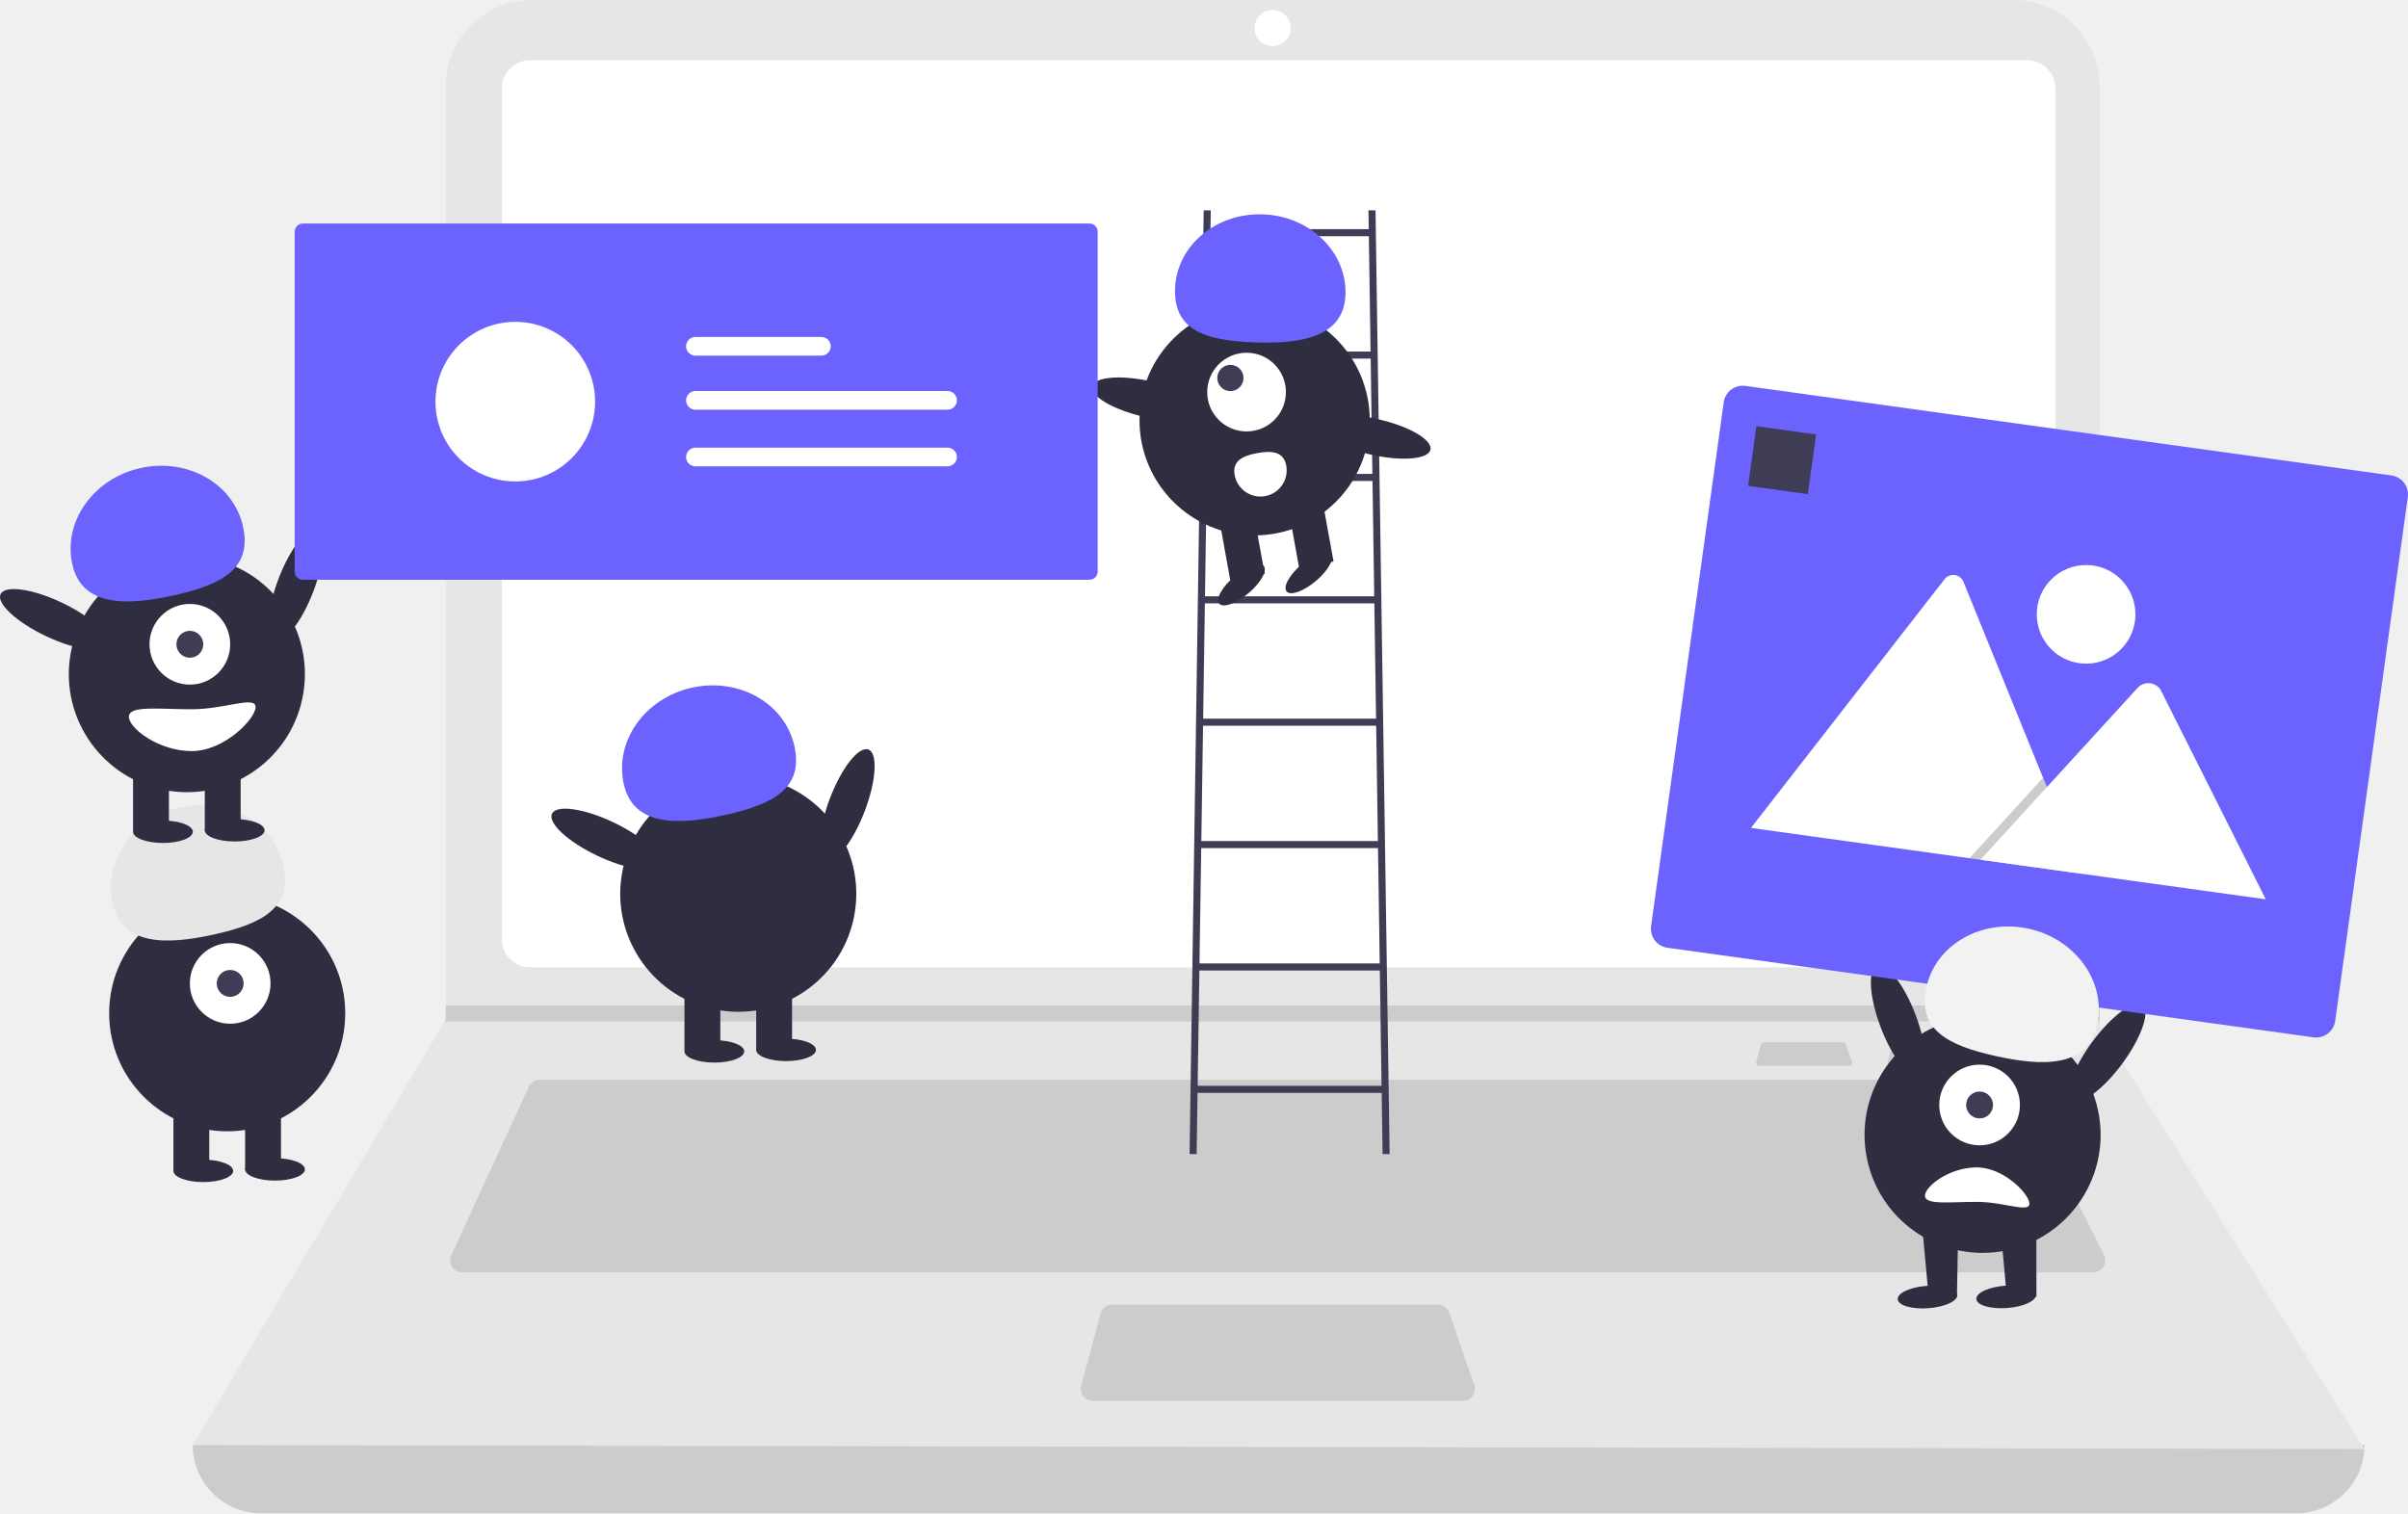
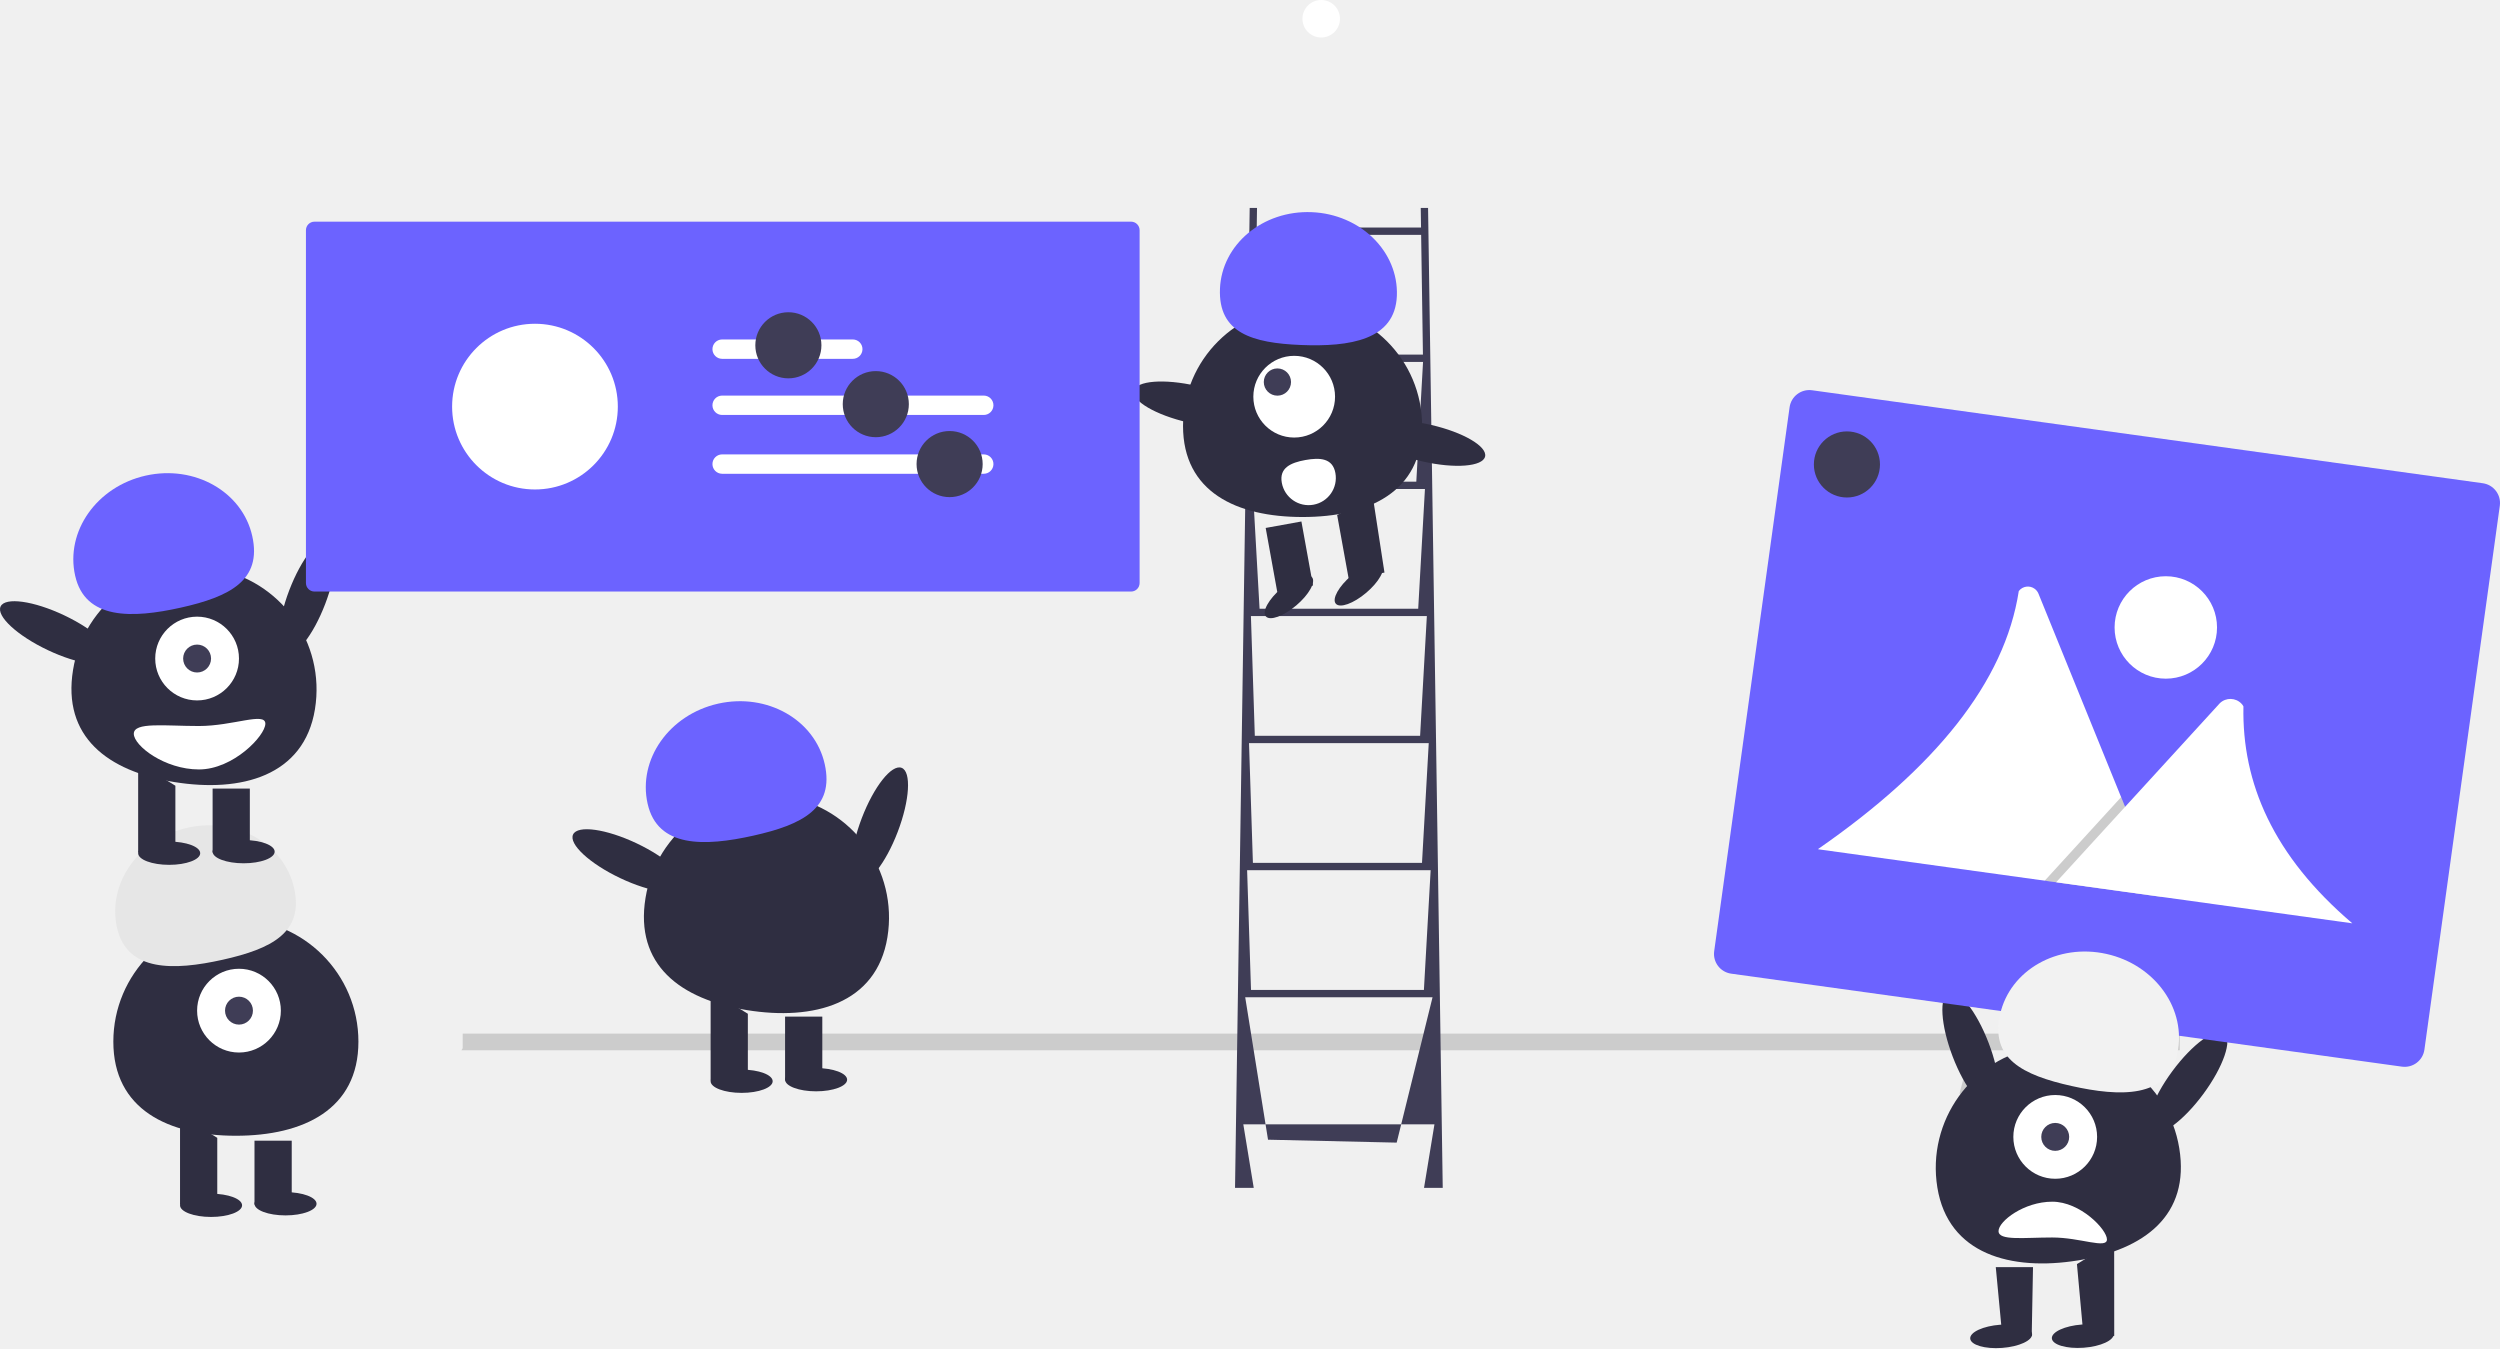
- <svg xmlns="http://www.w3.org/2000/svg" id="f241e7b9-92bc-4a39-8e1f-dd6f59c49ece" data-name="Layer 1" width="878.64" height="552.215" viewBox="0 0 878.64 552.215">
-   <path d="M998.543,726.107H255.909a24.901,24.901,0,0,1-24.901-24.901v0q403.807-46.93,792.435,0v0A24.901,24.901,0,0,1,998.543,726.107Z" transform="translate(-160.6798 -173.8927)" fill="#ccc" />
-   <path d="M1023.444,702.671,231.008,701.206l91.84-154.532.439-.732V205.37a31.475,31.475,0,0,1,31.478-31.478H895.292a31.475,31.475,0,0,1,31.478,31.478v342.915Z" transform="translate(-160.6798 -173.8927)" fill="#e6e6e6" />
-   <path d="M354.048,195.864a10.265,10.265,0,0,0-10.253,10.253V516.647a10.265,10.265,0,0,0,10.253,10.253H900.404a10.266,10.266,0,0,0,10.253-10.253V206.117a10.265,10.265,0,0,0-10.253-10.253Z" transform="translate(-160.6798 -173.8927)" fill="#fff" />
-   <path d="M357.639,567.913a4.406,4.406,0,0,0-3.992,2.558l-28.299,61.52a4.394,4.394,0,0,0,3.992,6.231H924.45a4.394,4.394,0,0,0,3.929-6.36l-30.76-61.52a4.372,4.372,0,0,0-3.929-2.429Z" transform="translate(-160.6798 -173.8927)" fill="#ccc" />
-   <circle cx="464.349" cy="10.253" r="6.591" fill="#fff" />
-   <path d="M566.534,649.94a4.401,4.401,0,0,0-4.243,3.251l-7.099,26.366a4.394,4.394,0,0,0,4.243,5.537H694.433a4.393,4.393,0,0,0,4.151-5.832l-9.126-26.366a4.397,4.397,0,0,0-4.153-2.957Z" transform="translate(-160.6798 -173.8927)" fill="#ccc" />
-   <polygon points="766.09 366.922 766.09 372.782 162.169 372.782 162.623 372.049 162.623 366.922 766.09 366.922" fill="#ccc" />
-   <path d="M852.227,554.237a1.072,1.072,0,0,0-1.033.792l-1.729,6.42a1.07,1.07,0,0,0,1.033,1.348H883.372a1.07,1.07,0,0,0,1.011-1.42l-2.222-6.42a1.071,1.071,0,0,0-1.011-.72Z" transform="translate(-160.6798 -173.8927)" fill="#ccc" />
-   <path d="M804.227,554.237a1.072,1.072,0,0,0-1.033.792l-1.729,6.42a1.07,1.07,0,0,0,1.033,1.348H835.372a1.07,1.07,0,0,0,1.011-1.42l-2.222-6.42a1.071,1.071,0,0,0-1.011-.72Z" transform="translate(-160.6798 -173.8927)" fill="#ccc" />
-   <path d="M665.161,595.032h2.576l-5.153-344.388h-2.576l.103,6.871H602.364l.103-6.871h-2.576l-5.153,344.388h2.576l.334-22.329h67.179Zm-3.714-248.2H601.028l.63-42.082h59.16Zm.039,2.576.63,42.082h-61.756l.63-42.082Zm.668,44.659.63,42.082H599.691l.63-42.082Zm.668,44.659.63,42.082H599.023l.63-42.082Zm.668,44.659.63,42.082H598.355l.63-42.082ZM660.15,260.091l.63,42.082H601.696l.63-42.082ZM597.687,570.126l.63-42.082h65.842l.63,42.082Z" transform="translate(-160.6798 -173.8927)" fill="#3f3d56" />
-   <circle cx="457.794" cy="153.358" r="42.012" fill="#2f2e41" />
-   <rect x="632.562" y="357.238" width="12.763" height="22.867" transform="translate(-216.1336 -54.17899) rotate(-10.26106)" fill="#2f2e41" />
-   <rect x="607.444" y="361.785" width="12.763" height="22.867" transform="translate(-217.3453 -58.58065) rotate(-10.26106)" fill="#2f2e41" />
-   <ellipse cx="613.672" cy="387.298" rx="10.636" ry="3.989" transform="translate(-265.6056 314.4538) rotate(-40.26106)" fill="#2f2e41" />
-   <ellipse cx="638.267" cy="382.846" rx="10.636" ry="3.989" transform="translate(-256.9018 329.2941) rotate(-40.26106)" fill="#2f2e41" />
-   <circle cx="454.853" cy="143.081" r="14.359" fill="#fff" />
-   <circle cx="448.952" cy="137.934" r="4.786" fill="#3f3d56" />
-   <path d="M651.616,281.545c.632-15.554-12.773-28.728-29.941-29.425s-31.597,11.346-32.229,26.9,11.302,19.087,28.47,19.785S650.984,297.099,651.616,281.545Z" transform="translate(-160.6798 -173.8927)" fill="#6c63ff" />
-   <ellipse cx="579.682" cy="319.596" rx="6.594" ry="21.006" transform="translate(-22.02934 639.3272) rotate(-77.0899)" fill="#2f2e41" />
-   <ellipse cx="662.15" cy="333.311" rx="6.594" ry="21.006" transform="translate(28.6462 730.3615) rotate(-77.0899)" fill="#2f2e41" />
-   <path d="M630.013,343.807a9.572,9.572,0,1,1-18.835,3.429l-.003-.018c-.942-5.202,3.08-7.043,8.283-7.985S629.071,338.605,630.013,343.807Z" transform="translate(-160.6798 -173.8927)" fill="#fff" />
-   <ellipse cx="469.866" cy="467.526" rx="21.534" ry="6.76" transform="translate(-295.2829 565.6119) rotate(-69.08217)" fill="#2f2e41" />
-   <circle cx="430.059" cy="500.048" r="43.067" transform="translate(-293.1005 670.5622) rotate(-80.78252)" fill="#2f2e41" />
-   <rect x="249.753" y="359.955" width="13.084" height="23.442" fill="#2f2e41" />
-   <rect x="275.921" y="359.955" width="13.084" height="23.442" fill="#2f2e41" />
-   <ellipse cx="260.656" cy="383.67" rx="10.903" ry="4.089" fill="#2f2e41" />
-   <ellipse cx="286.824" cy="383.125" rx="10.903" ry="4.089" fill="#2f2e41" />
-   <path d="M388.282,459.997c-3.477-15.574,7.639-31.31,24.829-35.149s33.944,5.675,37.422,21.249-7.915,21.318-25.105,25.156S391.759,475.571,388.282,459.997Z" transform="translate(-160.6798 -173.8927)" fill="#6c63ff" />
-   <ellipse cx="381.55" cy="480.065" rx="6.76" ry="21.534" transform="translate(-376.387 445.1919) rotate(-64.62574)" fill="#2f2e41" />
-   <circle cx="82.901" cy="369.763" r="43.067" fill="#2f2e41" />
-   <rect x="63.275" y="403.563" width="13.084" height="23.442" fill="#2f2e41" />
-   <rect x="89.443" y="403.563" width="13.084" height="23.442" fill="#2f2e41" />
-   <ellipse cx="74.178" cy="427.277" rx="10.903" ry="4.089" fill="#2f2e41" />
-   <ellipse cx="100.346" cy="426.732" rx="10.903" ry="4.089" fill="#2f2e41" />
-   <circle cx="83.991" cy="358.86" r="14.719" fill="#fff" />
-   <circle cx="83.991" cy="358.86" r="4.906" fill="#3f3d56" />
-   <path d="M201.804,503.604c-3.477-15.574,7.639-31.31,24.829-35.149s33.944,5.675,37.422,21.249-7.915,21.318-25.105,25.156S205.281,519.178,201.804,503.604Z" transform="translate(-160.6798 -173.8927)" fill="#e6e6e6" />
-   <ellipse cx="268.669" cy="387.383" rx="21.534" ry="6.76" transform="translate(-349.786 326.1453) rotate(-69.08217)" fill="#2f2e41" />
-   <circle cx="228.861" cy="419.905" r="43.067" transform="translate(-382.9613 404.6576) rotate(-80.78252)" fill="#2f2e41" />
-   <rect x="48.556" y="279.812" width="13.084" height="23.442" fill="#2f2e41" />
-   <rect x="74.723" y="279.812" width="13.084" height="23.442" fill="#2f2e41" />
-   <ellipse cx="59.459" cy="303.527" rx="10.903" ry="4.089" fill="#2f2e41" />
-   <ellipse cx="85.627" cy="302.982" rx="10.903" ry="4.089" fill="#2f2e41" />
-   <circle cx="69.272" cy="235.11" r="14.719" fill="#fff" />
-   <circle cx="69.272" cy="235.11" r="4.906" fill="#3f3d56" />
-   <path d="M187.085,379.854c-3.477-15.574,7.639-31.31,24.829-35.149s33.944,5.675,37.422,21.249-7.915,21.318-25.105,25.156S190.562,395.428,187.085,379.854Z" transform="translate(-160.6798 -173.8927)" fill="#6c63ff" />
-   <ellipse cx="180.353" cy="399.922" rx="6.76" ry="21.534" transform="translate(-418.9539 217.6053) rotate(-64.62574)" fill="#2f2e41" />
-   <path d="M207.707,435.442c0,4.215,10.853,12.539,22.897,12.539s23.335-11.867,23.335-16.082-11.292.818-23.335.818S207.707,431.227,207.707,435.442Z" transform="translate(-160.6798 -173.8927)" fill="#fff" />
-   <path d="M271.204,255.461a3.003,3.003,0,0,0-3,3v124a3.003,3.003,0,0,0,3,3h287a3.003,3.003,0,0,0,3-3v-124a3.003,3.003,0,0,0-3-3Z" transform="translate(-160.6798 -173.8927)" fill="#6c63ff" />
-   <circle cx="188.018" cy="146.569" r="29.121" fill="#fff" />
-   <path id="b71acdfd-6a55-428e-917a-53f192cb0203" data-name="Path 40" d="M414.423,316.587a3.405,3.405,0,0,0,0,6.81h91.946a3.405,3.405,0,1,0,.112-6.81q-.056-.001-.112,0Z" transform="translate(-160.6798 -173.8927)" fill="#fff" />
-   <path id="ad4fbcfa-41b0-45f9-a593-23b6dc3fe165" data-name="Path 40" d="M414.423,296.86a3.405,3.405,0,0,0,0,6.81H460.339a3.405,3.405,0,1,0,.112-6.81q-.056-.001-.112,0Z" transform="translate(-160.6798 -173.8927)" fill="#fff" />
-   <path id="bce2a7cd-a325-424d-9b3a-f63d1dad5aba" data-name="Path 40" d="M414.423,337.253a3.405,3.405,0,0,0,0,6.81h91.946a3.405,3.405,0,1,0,.112-6.81q-.056-.001-.112,0Z" transform="translate(-160.6798 -173.8927)" fill="#fff" />
-   <ellipse cx="853.282" cy="546.503" rx="6.76" ry="21.534" transform="translate(-299.5601 166.7718) rotate(-20.91783)" fill="#2f2e41" />
-   <circle cx="884.09" cy="588.025" r="43.067" transform="translate(-243.4551 -24.68433) rotate(-9.21747)" fill="#2f2e41" />
-   <polygon points="743.035 447.932 729.952 447.932 732.512 476.005 743.058 473.14 743.035 447.932" fill="#2f2e41" />
-   <polygon points="714.512 448.005 701.428 448.005 703.988 476.078 714.058 473.14 714.512 448.005" fill="#2f2e41" />
-   <ellipse cx="863.998" cy="647.212" rx="10.903" ry="4.089" transform="translate(-205.5736 -109.1681) rotate(-4.18164)" fill="#2f2e41" />
-   <circle cx="722.319" cy="403.229" r="14.719" fill="#fff" />
-   <circle cx="722.319" cy="403.229" r="4.906" fill="#3f3d56" />
-   <ellipse cx="929.598" cy="558.041" rx="21.534" ry="6.76" transform="translate(-232.2512 800.3487) rotate(-53.5499)" fill="#2f2e41" />
-   <path d="M863.077,610.231c0-3.474,8.945-10.334,18.871-10.334s19.232,9.78,19.232,13.254-9.307-.674-19.232-.674S863.077,613.705,863.077,610.231Z" transform="translate(-160.6798 -173.8927)" fill="#fff" />
-   <path d="M1004.857,552.434,769.111,519.753a7.008,7.008,0,0,1-5.972-7.895l26.502-191.172a7.008,7.008,0,0,1,7.895-5.972l235.746,32.681a7.008,7.008,0,0,1,5.972,7.895L1012.751,546.462A7.008,7.008,0,0,1,1004.857,552.434Z" transform="translate(-160.6798 -173.8927)" fill="#6c63ff" />
-   <path d="M920.402,492.772,800.048,476.088a2.477,2.477,0,0,1-.445-.098l70.591-90.706a4.024,4.024,0,0,1,6.938.962l29.029,71.462,1.391,3.42Z" transform="translate(-160.6798 -173.8927)" fill="#fff" />
-   <polygon points="759.722 318.879 718.63 313.183 742.864 286.679 744.609 284.77 745.481 283.815 746.872 287.235 759.722 318.879" opacity="0.2" style="isolation:isolate" />
-   <path d="M987.415,502.062,883.318,487.631l24.234-26.504,1.744-1.909,31.579-34.54a5.37,5.37,0,0,1,7.961.622,4.796,4.796,0,0,1,.313.524Z" transform="translate(-160.6798 -173.8927)" fill="#fff" />
-   <circle cx="761.186" cy="224.184" r="18" fill="#fff" />
-   <rect x="799.941" y="330.812" width="22" height="22" transform="matrix(0.99053, 0.13732, -0.13732, 0.99053, -106.062, -282.0096)" fill="#3f3d56" />
-   <path d="M925.866,547.973c3.477-15.574-7.639-31.31-24.829-35.149s-33.944,5.675-37.422,21.249,7.915,21.318,25.105,25.156S922.389,563.547,925.866,547.973Z" transform="translate(-160.6798 -173.8927)" fill="#f2f2f2" />
-   <ellipse cx="892.69" cy="647.142" rx="10.903" ry="4.089" transform="translate(-205.4922 -107.0761) rotate(-4.18164)" fill="#2f2e41" />
+ <svg xmlns="http://www.w3.org/2000/svg" id="a" width="878.64" height="473.813" viewBox="0 0 878.64 473.813">
+   <circle cx="464.349" cy="6.591" r="6.591" fill="#fff" />
+   <polygon points="766.09 363.26 766.09 369.12 162.169 369.12 162.623 368.387 162.623 363.26 766.09 363.26" fill="#ccc" />
+   <path d="M691.547,376.682c-.484,.001-.907,.325-1.033,.792l-1.729,6.42c-.154,.571,.184,1.158,.755,1.312,.091,.024,.184,.037,.278,.037h32.874c.591,0,1.07-.479,1.07-1.07,0-.119-.02-.238-.059-.35l-2.222-6.42c-.149-.431-.555-.72-1.011-.72l-28.923-0Z" fill="#ccc" />
+   <path d="M500.481,417.478h6.576l-5.153-344.388h-2.576l.103,6.871h-57.747l.103-6.871h-2.576l-5.153,344.388h6.576l-3.666-22.329h67.179l-3.666,22.329Zm-2.714-248.2h-57.42l.63-42.082h59.16l-2.37,42.082Zm3.039,2.576l-2.37,42.082h-55.756l-2.37-42.082h60.497Zm.668,44.659l-2.37,42.082h-58.092l-1.37-42.082h61.833Zm.668,44.659l-2.37,42.082h-59.429l-1.37-42.082h63.17Zm.668,44.659l-2.37,42.082h-60.765l-1.37-42.082h64.506Zm-3.341-223.294l.63,42.082h-59.083l.63-42.082h57.824Zm-53.814,318.017l-8.019-50.064h65.842l-12.607,51.092-45.217-1.028Z" fill="#3f3d56" />
+   <path d="M457.794,107.683c23.203,0,42.012,18.81,42.012,42.012s-18.81,32.012-42.012,32.012-42.012-8.81-42.012-32.012,18.81-42.012,42.012-42.012Z" fill="#2f2e41" />
+   <polygon points="469.947 181.003 482.506 174.73 486.58 201.232 474.021 203.505 469.947 181.003" fill="#2f2e41" />
+   <rect x="446.764" y="184.231" width="12.763" height="22.867" transform="translate(-27.60694 83.84976) rotate(-10.26106)" fill="#2f2e41" />
+   <ellipse cx="452.992" cy="209.744" rx="10.636" ry="3.989" transform="translate(-28.24119 342.4424) rotate(-40.26106)" fill="#2f2e41" />
+   <ellipse cx="477.587" cy="205.292" rx="10.636" ry="3.989" transform="translate(-19.53736 357.2827) rotate(-40.26106)" fill="#2f2e41" />
+   <circle cx="454.853" cy="139.419" r="14.359" fill="#fff" />
+   <circle cx="448.952" cy="134.272" r="4.786" fill="#3f3d56" />
+   <path d="M490.936,103.991c.632-15.554-12.773-28.728-29.941-29.425s-31.597,11.346-32.229,26.9,11.302,19.087,28.47,19.785,33.068-1.706,33.7-17.26Z" fill="#6c63ff" />
+   <ellipse cx="419.002" cy="142.042" rx="6.594" ry="21.006" transform="translate(186.9364 518.7167) rotate(-77.0899)" fill="#2f2e41" />
+   <ellipse cx="501.47" cy="155.756" rx="6.594" ry="21.006" transform="translate(237.6119 609.7511) rotate(-77.0899)" fill="#2f2e41" />
+   <path d="M469.333,166.252c.947,5.201-2.502,10.185-7.703,11.132s-10.185-2.502-11.132-7.703l-.003-.018c-.942-5.202,3.08-7.043,8.283-7.985s9.614-.628,10.556,4.574Z" fill="#fff" />
+   <ellipse cx="309.186" cy="289.972" rx="21.534" ry="6.76" transform="translate(-72.06307 475.2521) rotate(-69.08217)" fill="#2f2e41" />
+   <path d="M226.868,315.595c3.81-23.478,25.932-39.423,49.41-35.613,23.478,3.81,39.423,25.932,35.613,49.41-3.81,23.478-25.932,29.423-49.41,25.613-23.478-3.81-39.423-15.932-35.613-39.41Z" fill="#2f2e41" />
+   <polygon points="249.753 348.293 262.837 356.293 262.837 379.735 249.753 379.735 249.753 348.293" fill="#2f2e41" />
+   <rect x="275.921" y="357.293" width="13.084" height="22.442" fill="#2f2e41" />
+   <ellipse cx="260.656" cy="380.008" rx="10.903" ry="4.089" fill="#2f2e41" />
+   <ellipse cx="286.824" cy="379.463" rx="10.903" ry="4.089" fill="#2f2e41" />
+   <path d="M227.602,282.442c-3.477-15.574,7.639-31.31,24.829-35.149s33.944,5.675,37.422,21.249-7.915,21.318-25.105,25.156-33.668,4.318-37.145-11.256Z" fill="#6c63ff" />
+   <ellipse cx="220.871" cy="302.51" rx="6.76" ry="21.534" transform="translate(-147.1055 372.4386) rotate(-64.62574)" fill="#2f2e41" />
+   <path d="M82.901,323.034c23.785,0,43.067,19.282,43.067,43.067s-19.282,33.067-43.067,33.067-43.067-9.282-43.067-33.067,19.282-43.067,43.067-43.067Z" fill="#2f2e41" />
+   <polygon points="63.275 391.901 76.359 399.901 76.359 423.343 63.275 423.343 63.275 391.901" fill="#2f2e41" />
+   <rect x="89.443" y="400.901" width="13.084" height="22.442" fill="#2f2e41" />
+   <ellipse cx="74.178" cy="423.615" rx="10.903" ry="4.089" fill="#2f2e41" />
+   <ellipse cx="100.346" cy="423.07" rx="10.903" ry="4.089" fill="#2f2e41" />
+   <circle cx="83.991" cy="355.198" r="14.719" fill="#fff" />
+   <circle cx="83.991" cy="355.198" r="4.906" fill="#3f3d56" />
+   <path d="M41.124,326.05c-3.477-15.574,7.639-31.31,24.829-35.149s33.944,5.675,37.422,21.249-7.915,21.318-25.105,25.156-33.668,4.318-37.145-11.256Z" fill="#e6e6e6" />
+   <ellipse cx="107.989" cy="209.829" rx="21.534" ry="6.76" transform="translate(-126.5661 235.7855) rotate(-69.08217)" fill="#2f2e41" />
+   <path d="M25.67,235.452c3.81-23.478,25.932-39.423,49.41-35.613,23.478,3.81,39.423,25.932,35.613,49.41s-25.932,29.423-49.41,25.613-39.423-15.932-35.613-39.41Z" fill="#2f2e41" />
+   <polygon points="48.556 268.151 61.64 276.151 61.64 299.592 48.556 299.592 48.556 268.151" fill="#2f2e41" />
+   <rect x="74.723" y="277.151" width="13.084" height="22.442" fill="#2f2e41" />
+   <ellipse cx="59.459" cy="299.865" rx="10.903" ry="4.089" fill="#2f2e41" />
+   <ellipse cx="85.627" cy="299.32" rx="10.903" ry="4.089" fill="#2f2e41" />
+   <circle cx="69.272" cy="231.448" r="14.719" fill="#fff" />
+   <circle cx="69.272" cy="231.448" r="4.906" fill="#3f3d56" />
+   <path d="M26.405,202.299c-3.477-15.574,7.639-31.31,24.829-35.149s33.944,5.675,37.422,21.249-7.915,21.318-25.105,25.156-33.668,4.318-37.145-11.256Z" fill="#6c63ff" />
+   <ellipse cx="19.673" cy="222.367" rx="6.76" ry="21.534" transform="translate(-189.6724 144.852) rotate(-64.62574)" fill="#2f2e41" />
+   <path d="M47.027,257.888c0,4.215,10.853,12.539,22.897,12.539s23.335-11.867,23.335-16.082-11.292,.818-23.335,.818-22.897-1.489-22.897,2.726Z" fill="#fff" />
+   <path d="M110.524,77.907c-1.656,.002-2.998,1.344-3,3v124c.002,1.656,1.344,2.998,3,3H397.524c1.656-.002,2.998-1.344,3-3V80.907c-.002-1.656-1.344-2.998-3-3l-287-0Z" fill="#6c63ff" />
+   <circle cx="188.018" cy="142.907" r="29.121" fill="#fff" />
+   <path id="b" d="M253.744,139.032c-1.88,.031-3.38,1.58-3.349,3.461,.03,1.837,1.512,3.319,3.349,3.349h91.946c1.88,.031,3.43-1.468,3.461-3.349,.031-1.88-1.468-3.43-3.349-3.461-.037-.001-.075-.001-.112,0h-91.946Z" fill="#fff" />
+   <path id="c" d="M253.744,119.305c-1.88,.031-3.38,1.58-3.349,3.461,.03,1.837,1.512,3.319,3.349,3.349h45.916c1.88,.031,3.43-1.467,3.462-3.348s-1.467-3.43-3.348-3.462l-.002-0c-.037-.001-.075-.001-.112,0h-45.916Z" fill="#fff" />
+   <path id="d" d="M253.744,159.699c-1.88,.031-3.38,1.58-3.349,3.461,.03,1.837,1.512,3.319,3.349,3.349h91.946c1.88,.031,3.43-1.468,3.461-3.349,.031-1.88-1.468-3.43-3.349-3.461-.037-.001-.075-.001-.112,0h-91.946Z" fill="#fff" />
+   <ellipse cx="692.603" cy="368.948" rx="6.76" ry="21.534" transform="translate(-86.07803 271.5951) rotate(-20.91783)" fill="#2f2e41" />
+   <path d="M716.511,367.959c23.478-3.81,45.6,12.134,49.41,35.613s-12.134,35.6-35.613,39.41-45.6-2.134-49.41-25.613,12.134-45.6,35.613-49.41Z" fill="#2f2e41" />
+   <polygon points="743.035 436.27 729.952 444.27 732.512 472.343 743.058 469.478 743.035 436.27" fill="#2f2e41" />
+   <polygon points="714.512 445.343 701.428 445.343 703.988 472.416 714.058 469.478 714.512 445.343" fill="#2f2e41" />
+   <ellipse cx="703.318" cy="469.657" rx="10.903" ry="4.089" transform="translate(-32.37445 52.53526) rotate(-4.18164)" fill="#2f2e41" />
+   <circle cx="722.32" cy="399.567" r="14.719" fill="#fff" />
+   <circle cx="722.32" cy="399.567" r="4.906" fill="#3f3d56" />
+   <ellipse cx="768.918" cy="380.487" rx="21.534" ry="6.76" transform="translate(6.03262 772.9292) rotate(-53.5499)" fill="#2f2e41" />
+   <path d="M702.397,432.677c0-3.474,8.945-10.334,18.871-10.334s19.232,9.781,19.232,13.254-9.307-.674-19.232-.674-18.871,1.228-18.871-2.246Z" fill="#fff" />
+   <path d="M844.177,374.88l-235.745-32.681c-3.827-.535-6.498-4.067-5.972-7.895l26.502-191.172c.535-3.827,4.067-6.499,7.895-5.973l235.746,32.681c3.827,.535,6.499,4.067,5.973,7.895l-26.502,191.172c-.535,3.827-4.067,6.498-7.895,5.972Z" fill="#6c63ff" />
+   <path d="M759.722,315.218l-120.354-16.685c-.151-.019-.3-.052-.445-.098,41.16-28.523,65.659-58.665,70.591-90.706,1.349-1.766,3.875-2.103,5.64-.753,.58,.443,1.029,1.036,1.298,1.715l29.029,71.462,1.391,3.42,12.85,31.645Z" fill="#fff" />
+   <polygon points="759.722 315.217 718.63 309.521 742.864 283.017 744.609 281.108 745.481 280.153 746.872 283.573 759.722 315.217" isolation="isolate" opacity=".2" />
+   <path d="M826.735,324.508l-104.097-14.431,24.234-26.504,1.744-1.909,31.579-34.54c2.149-2.044,5.548-1.958,7.591,.191,.131,.137,.254,.281,.369,.432,.115,.168,.22,.343,.313,.524-.544,26.901,10.43,52.512,38.266,76.237Z" fill="#fff" />
+   <circle cx="761.186" cy="220.522" r="18" fill="#fff" />
+   <circle cx="649.113" cy="163.235" r="11.616" fill="#3f3d56" />
+   <circle cx="277.079" cy="121.357" r="11.616" fill="#3f3d56" />
+   <circle cx="307.806" cy="142.042" r="11.616" fill="#3f3d56" />
+   <circle cx="333.748" cy="163.104" r="11.616" fill="#3f3d56" />
+   <path d="M765.187,370.419c3.477-15.574-7.639-31.31-24.829-35.149s-33.944,5.675-37.422,21.249,7.915,21.318,25.105,25.156,33.668,4.318,37.145-11.256Z" fill="#f2f2f2" />
+   <ellipse cx="732.011" cy="469.588" rx="10.903" ry="4.089" transform="translate(-32.29302 54.62729) rotate(-4.18164)" fill="#2f2e41" />
</svg>
